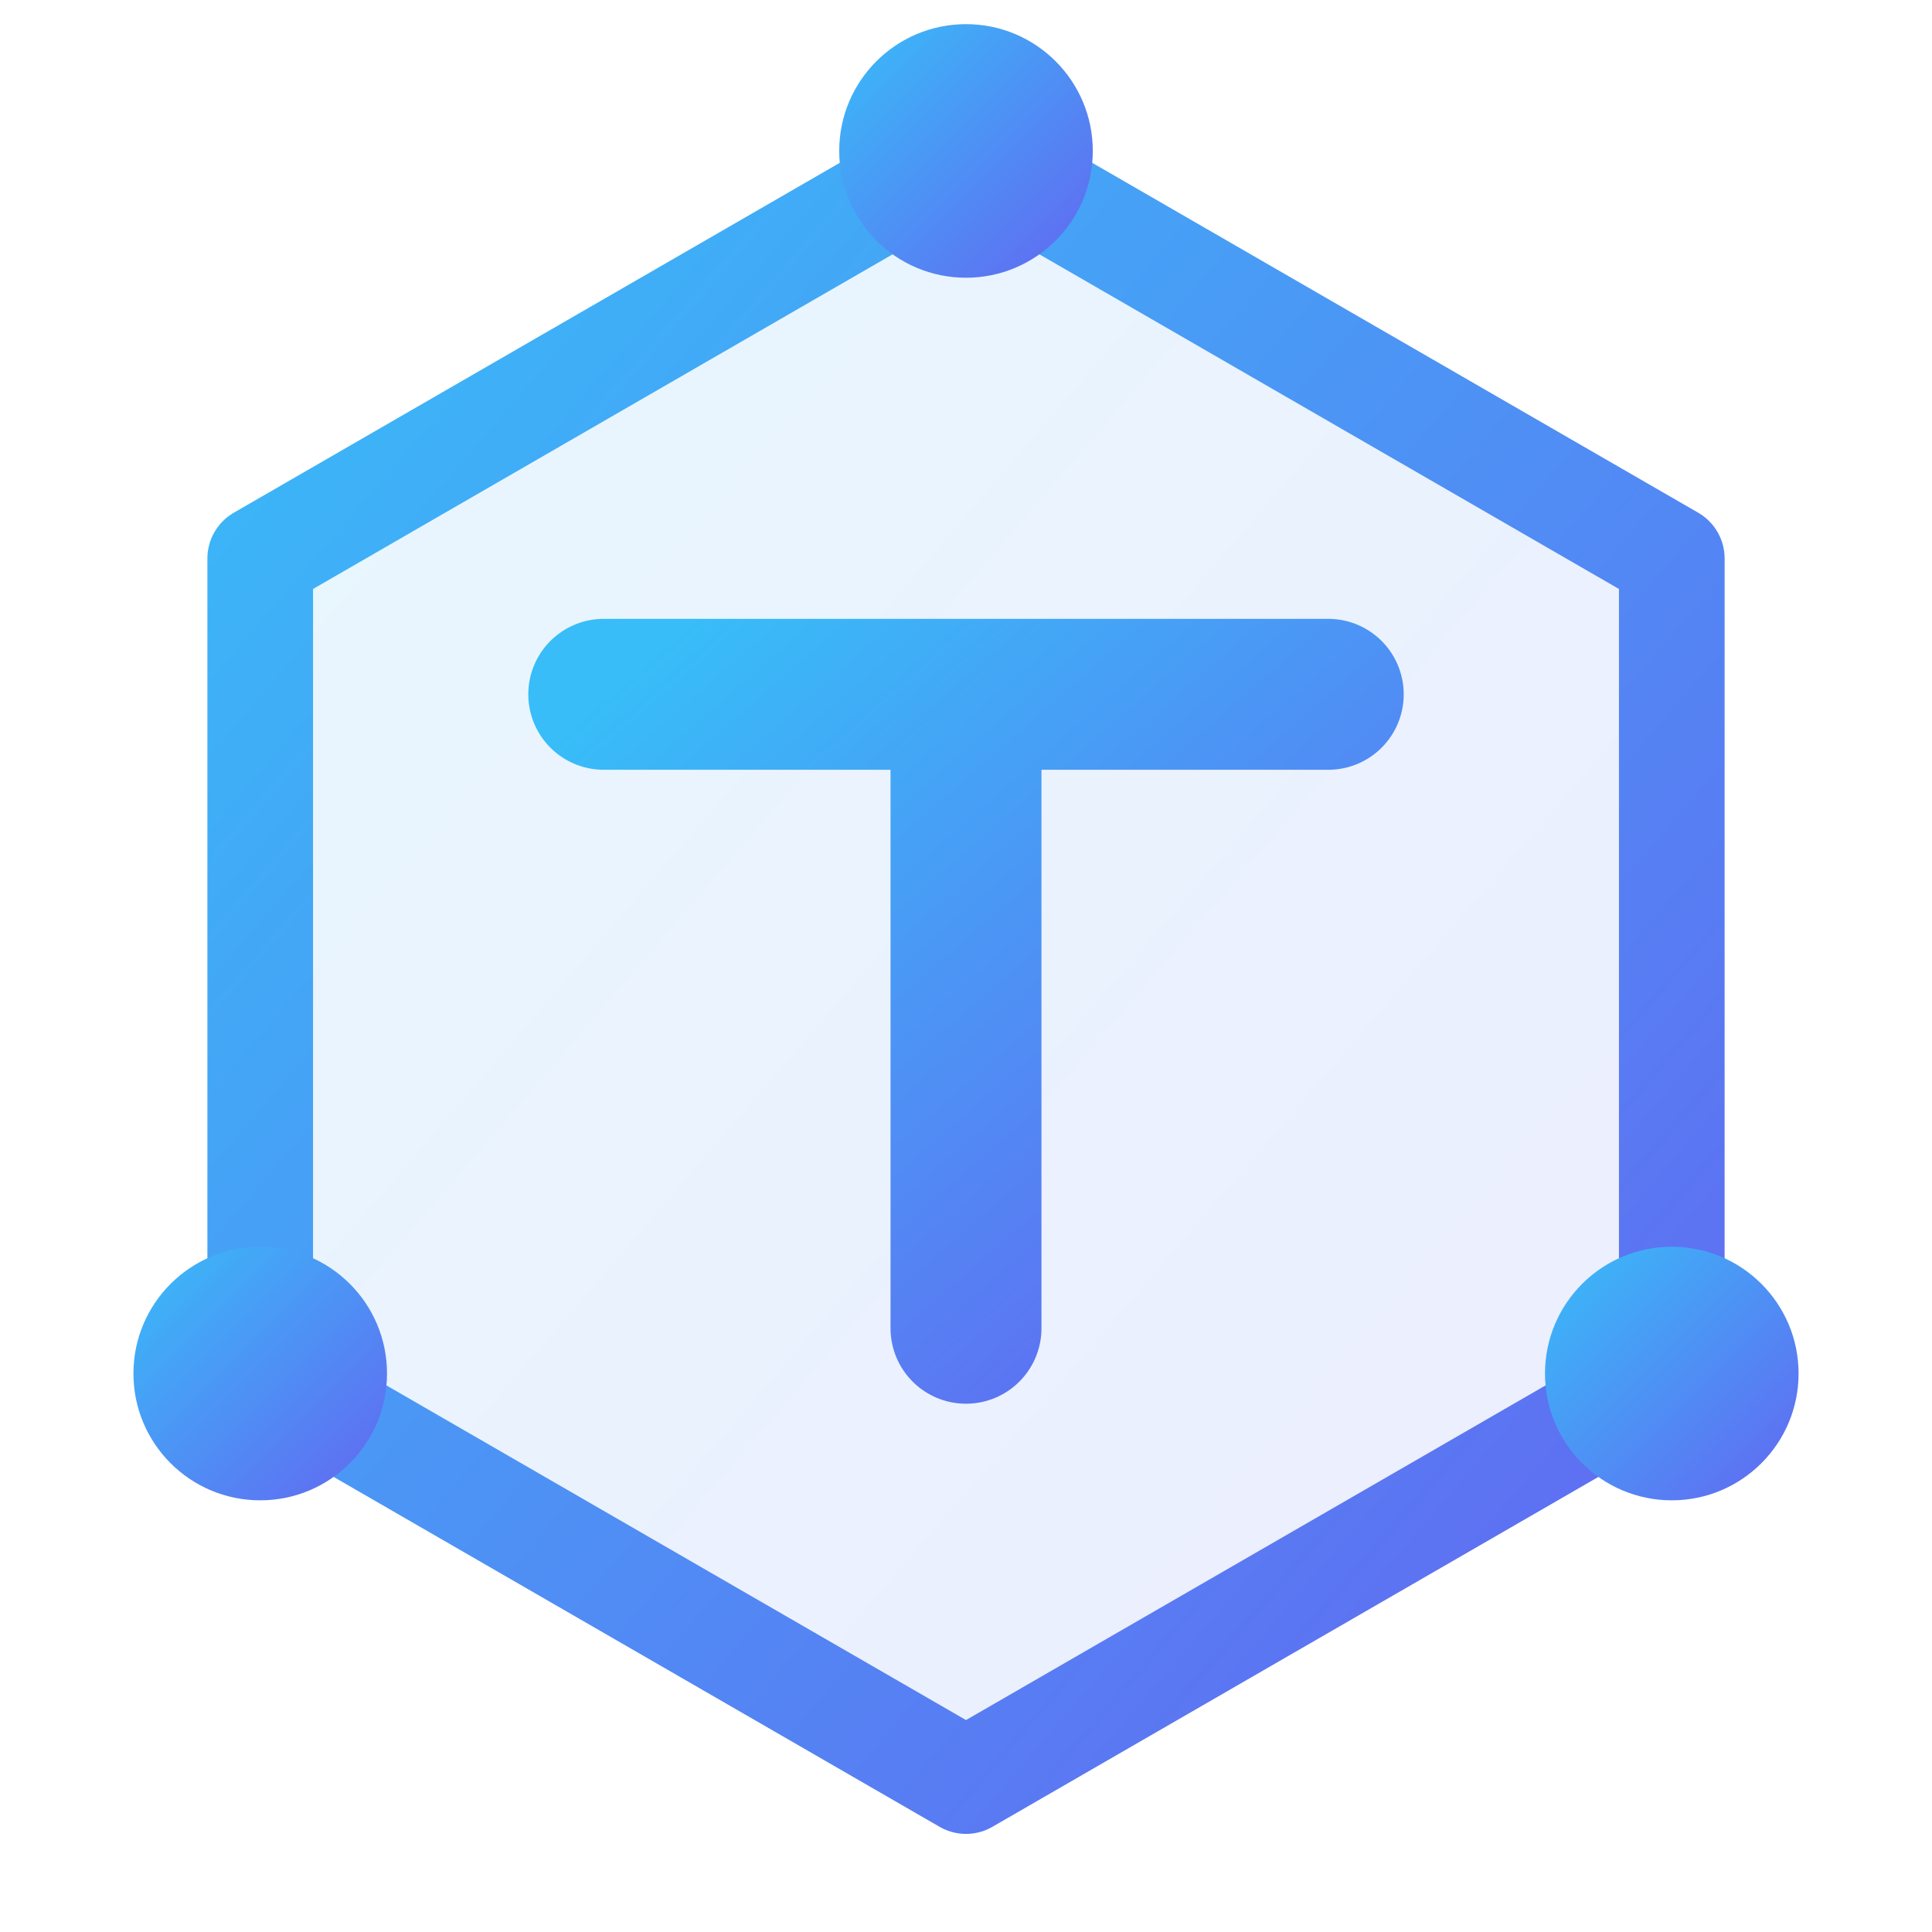
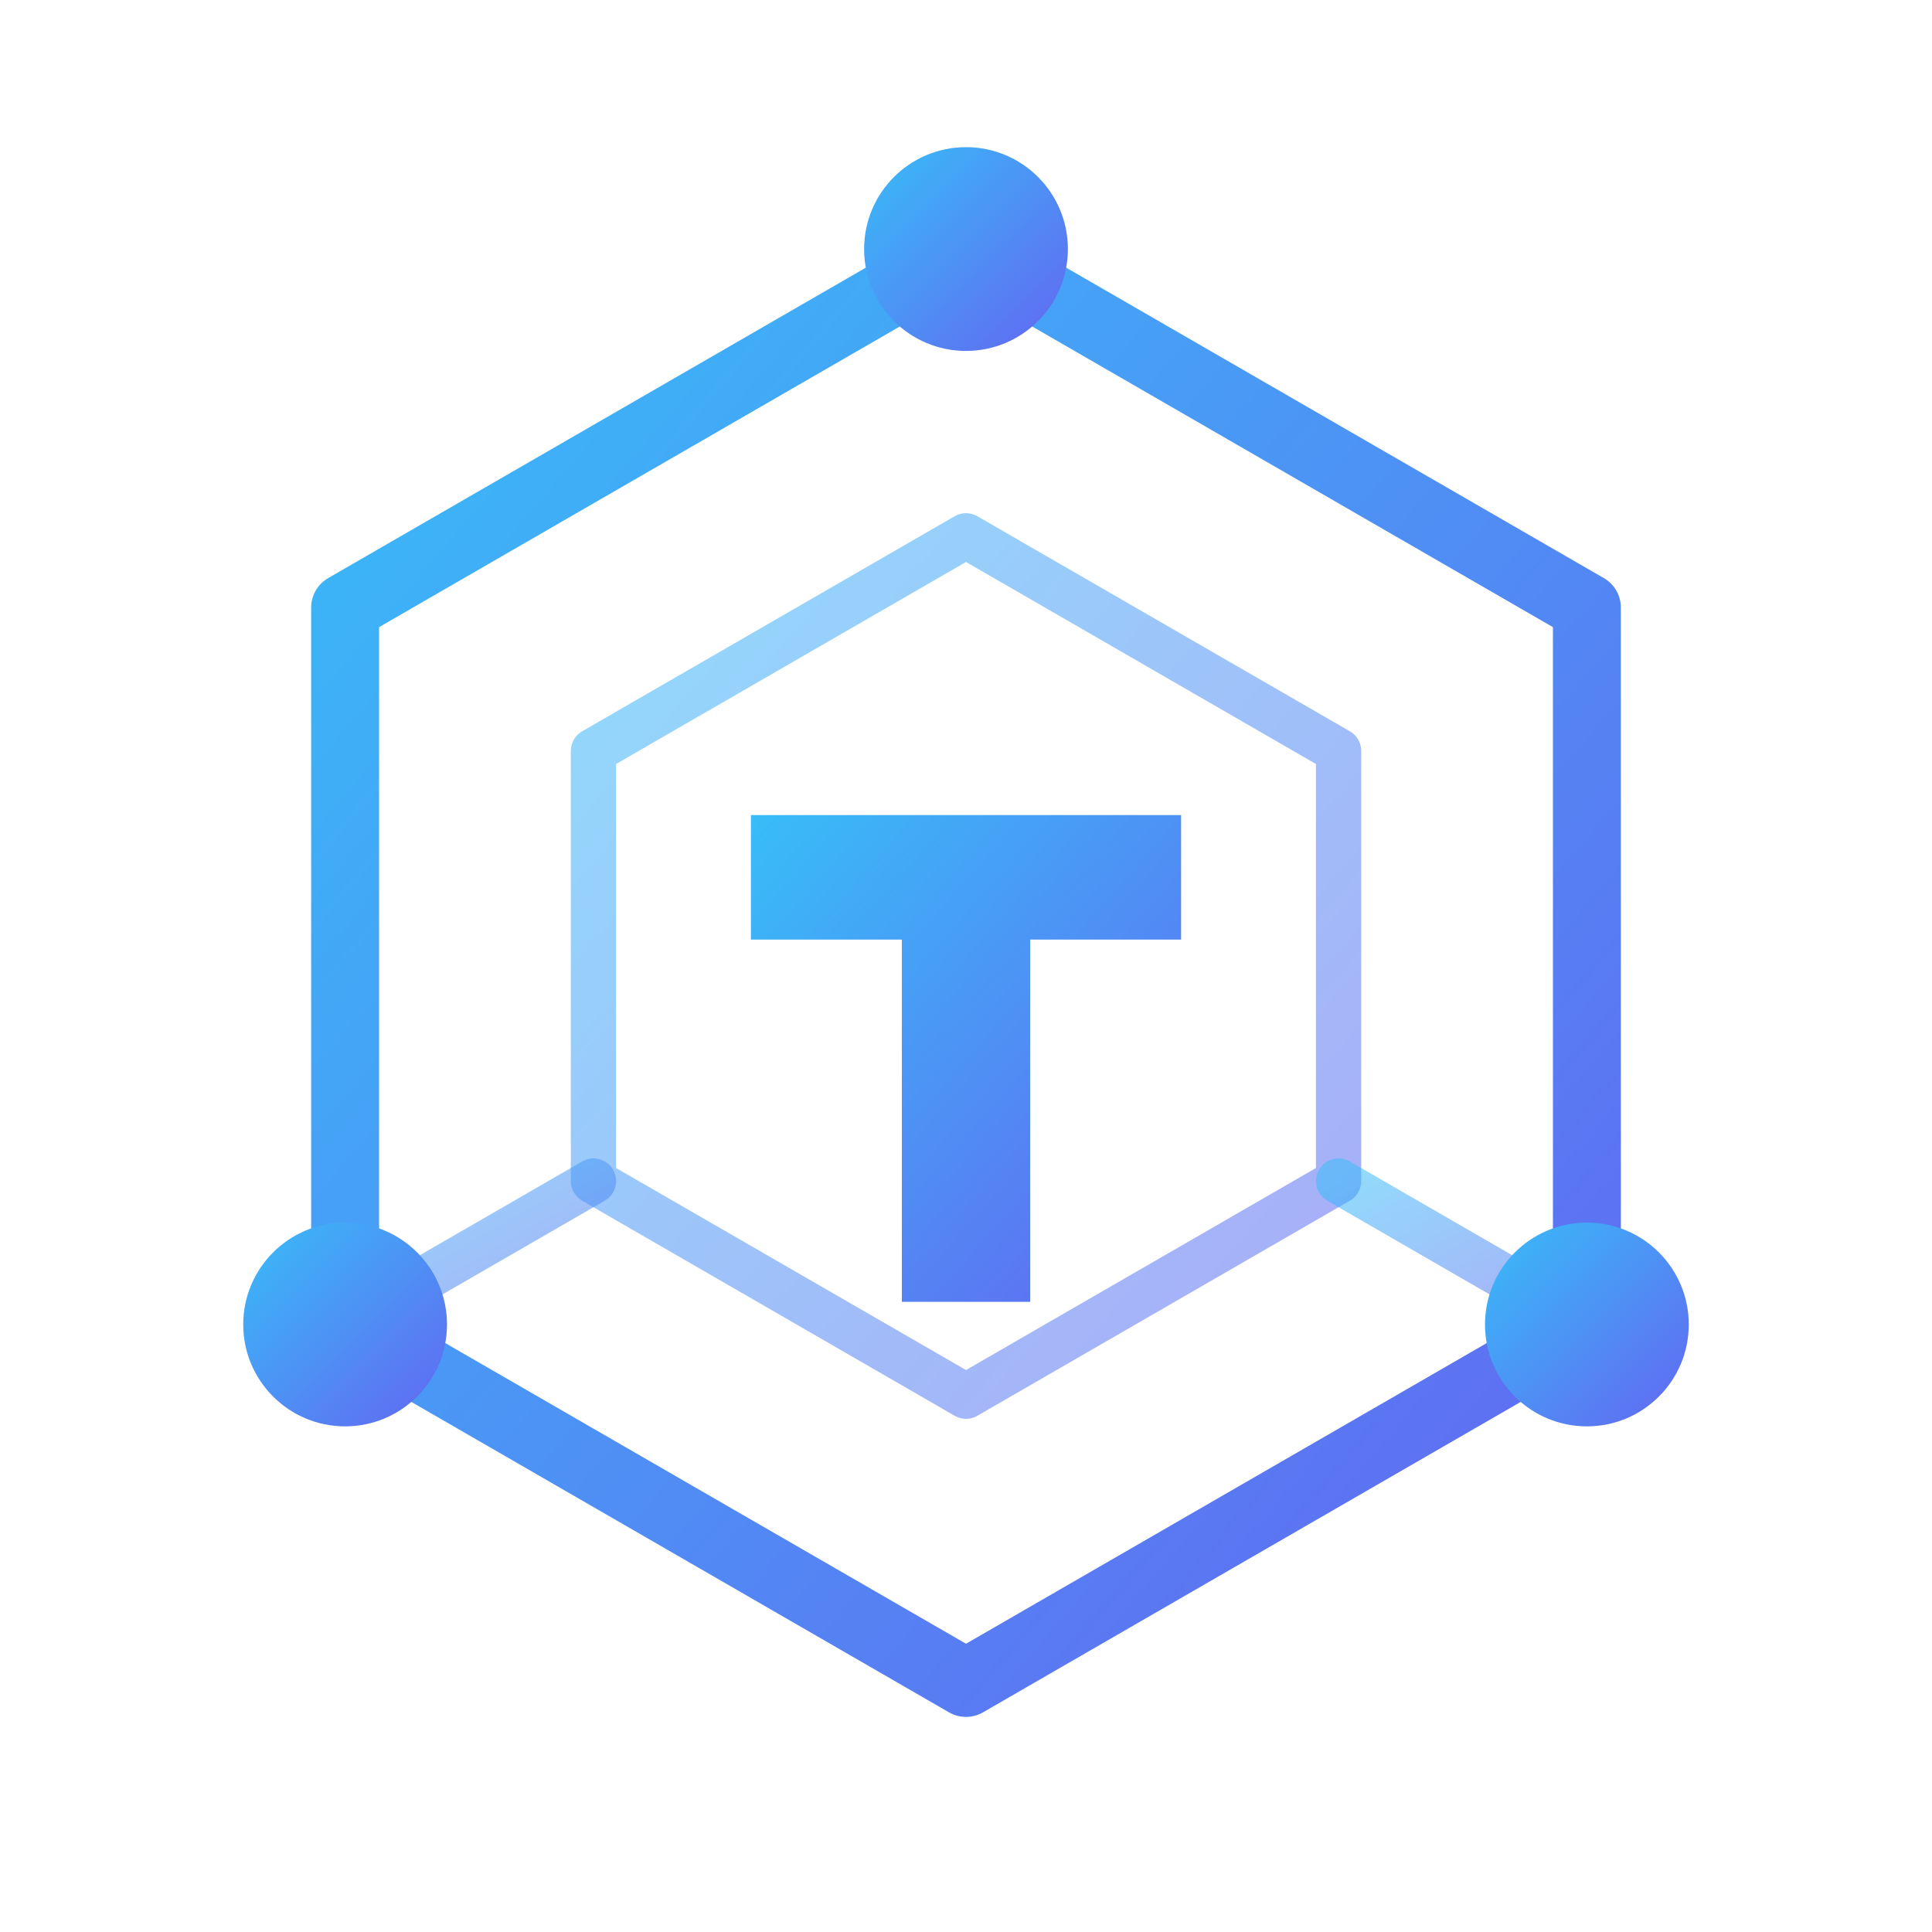
- <svg xmlns="http://www.w3.org/2000/svg" viewBox="0 0 64 64" role="img" aria-label="Tabora">
+ <svg xmlns="http://www.w3.org/2000/svg" viewBox="0 0 512 512" width="512" height="512" role="img" aria-label="Tabora">
  <defs>
    <linearGradient id="tg" x1="0" y1="0" x2="1" y2="1">
      <stop offset="0%" stop-color="#38bdf8" />
      <stop offset="100%" stop-color="#6366f1" />
    </linearGradient>
  </defs>
-   <path d="M32 5 55.38 18.5v27L32 59 8.62 45.5v-27Z" fill="url(#tg)" opacity=".12" />
-   <path d="M32 5 55.38 18.5v27L32 59 8.62 45.5v-27Z" fill="none" stroke="url(#tg)" stroke-width="3.5" stroke-linejoin="round" />
-   <path d="M20 23h24M32 23v21" stroke="url(#tg)" stroke-width="5" stroke-linecap="round" />
-   <circle cx="32" cy="5" r="4.2" fill="url(#tg)" />
-   <circle cx="55.38" cy="45.5" r="4.2" fill="url(#tg)" />
-   <circle cx="8.62" cy="45.5" r="4.2" fill="url(#tg)" />
+   <g fill="none" stroke="url(#tg)" stroke-linejoin="round" stroke-linecap="round">
+     <polygon points="256.00,66.00 420.54,161.00 420.54,351.00 256.00,446.00 91.46,351.00 91.46,161.00" stroke-width="18" />
+     <polygon points="256.00,142.00 354.73,199.00 354.73,313.00 256.00,370.00 157.27,313.00 157.27,199.00" stroke-width="12" opacity=".55" />
+     <g stroke-width="12" opacity=".55">
+       <line x1="256.00" y1="66.00" x2="256.00" y2="142.00" />
+       <line x1="420.54" y1="351.00" x2="354.73" y2="313.00" />
+       <line x1="91.46" y1="351.00" x2="157.27" y2="313.00" />
+     </g>
+   </g>
+   <g fill="url(#tg)">
+     <circle cx="256.00" cy="66.00" r="27" />
+     <circle cx="420.54" cy="351.00" r="27" />
+     <circle cx="91.46" cy="351.00" r="27" />
+   </g>
+   <path fill="url(#tg)" d="M199 216h114v33h-40v96h-34v-96h-40z" />
</svg>
